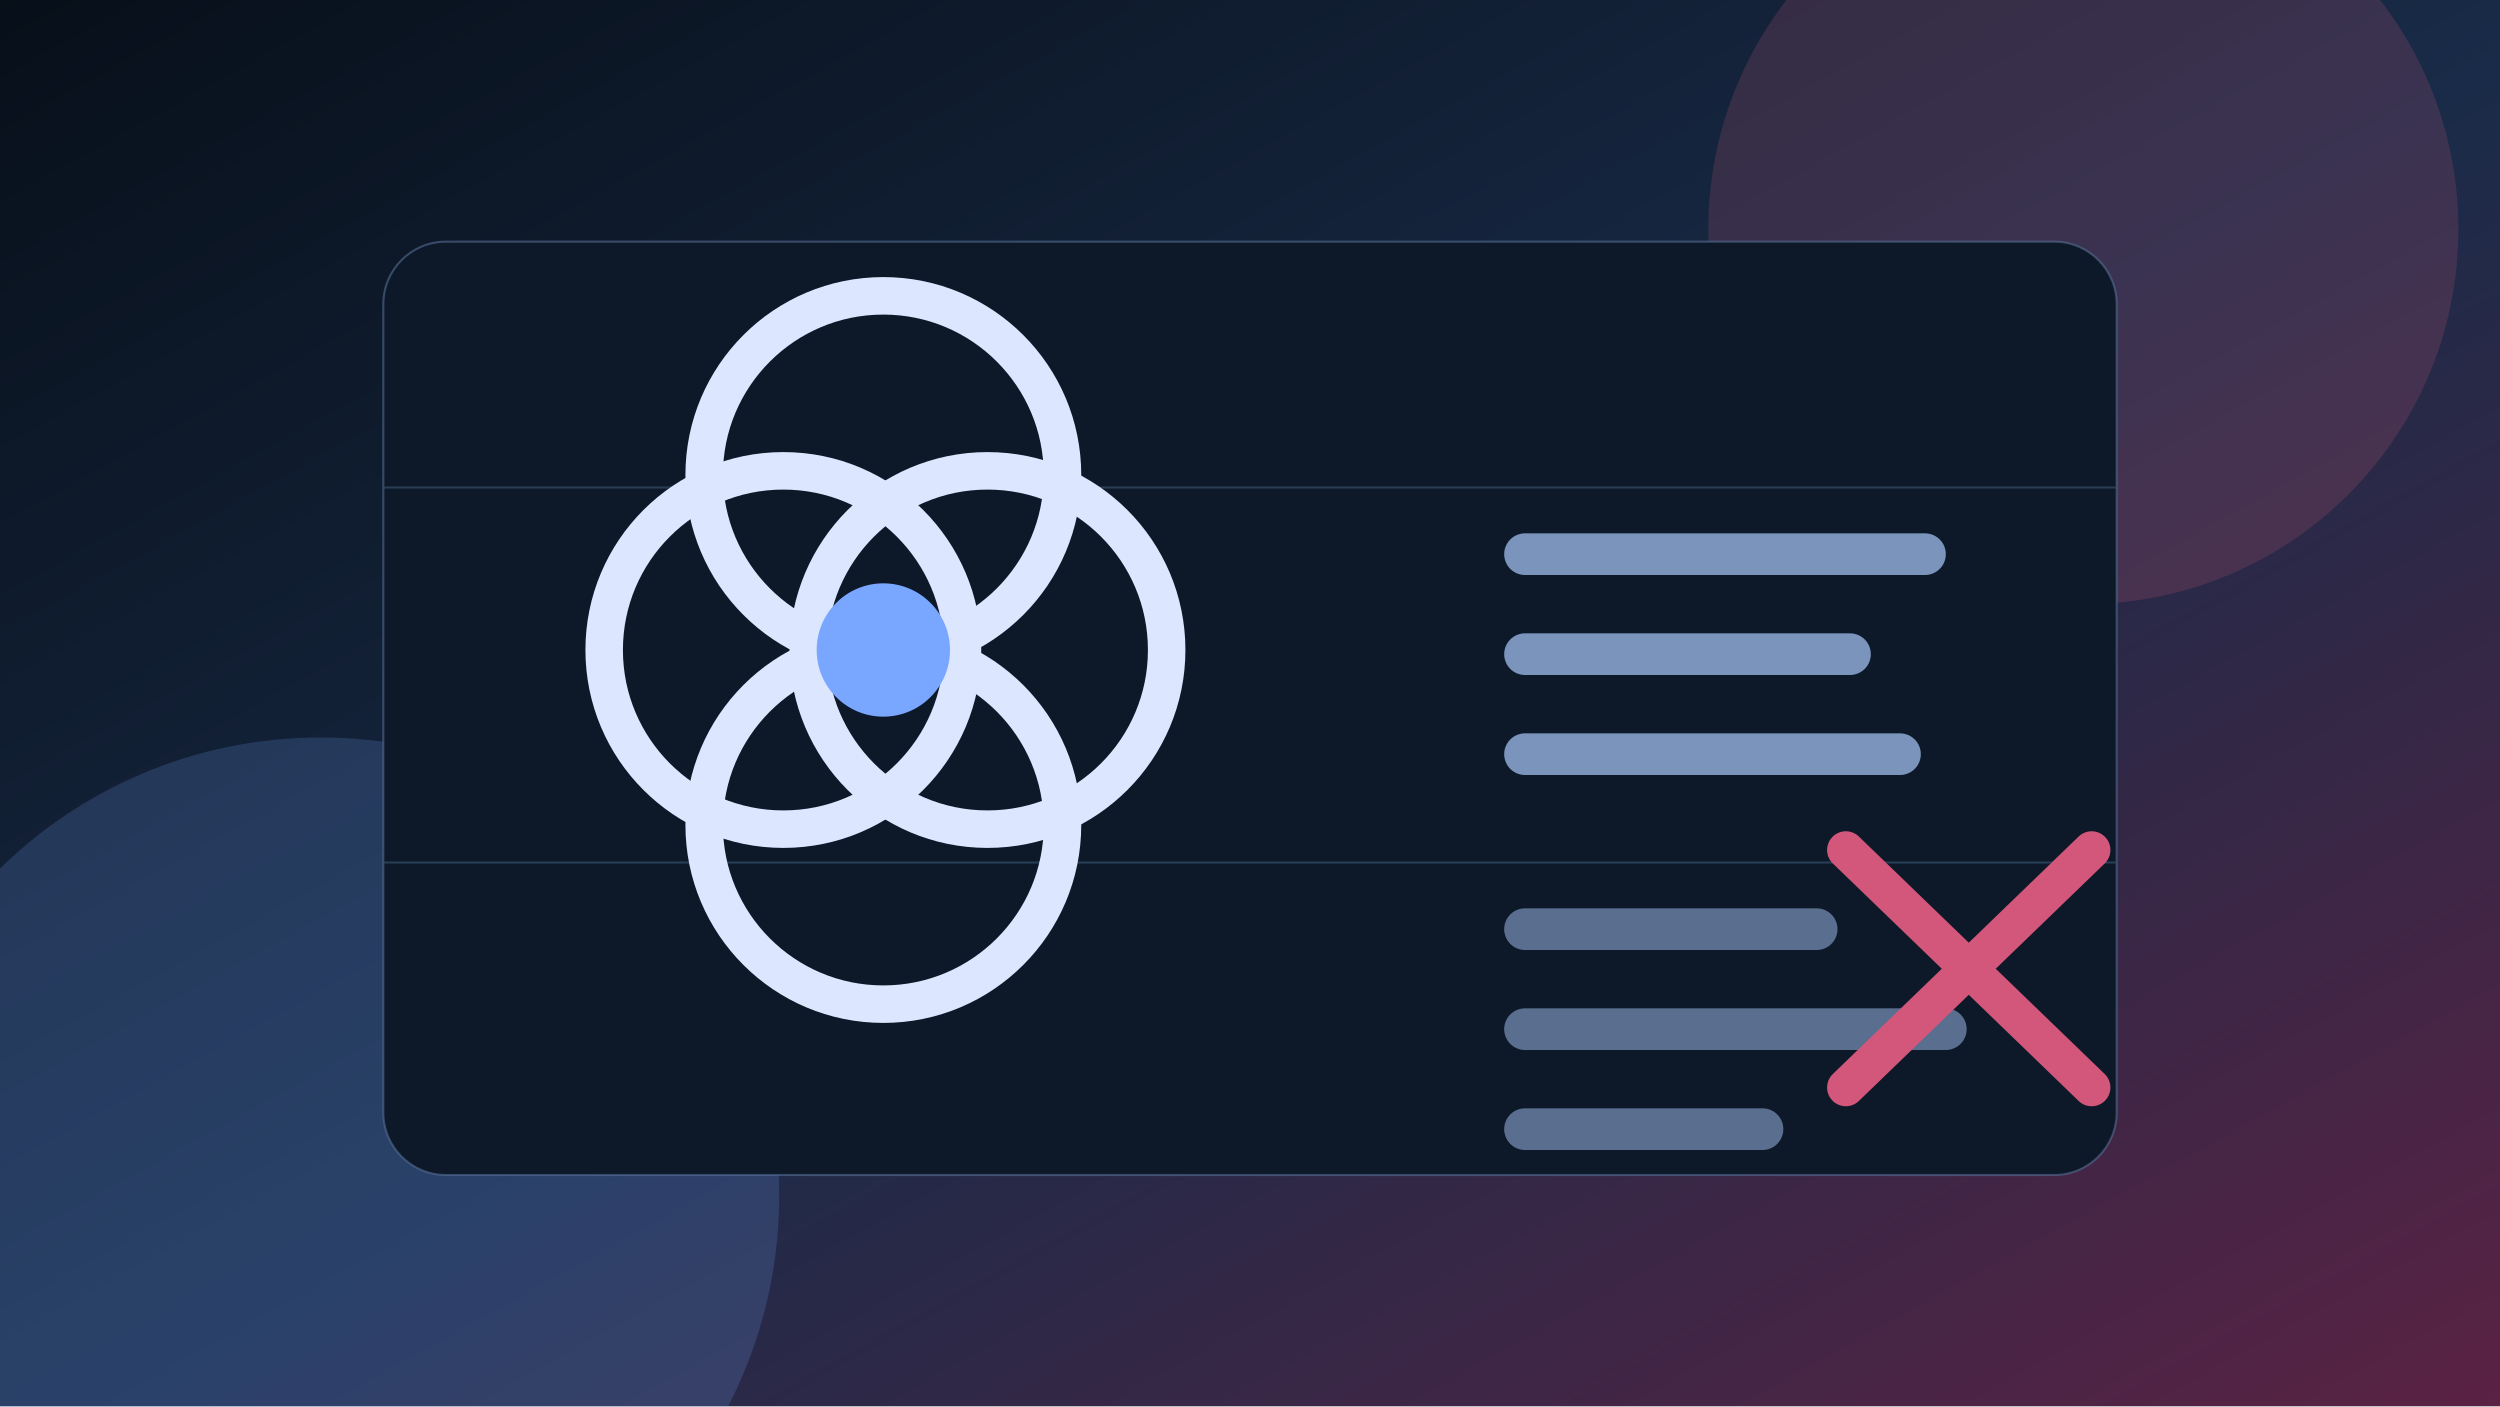
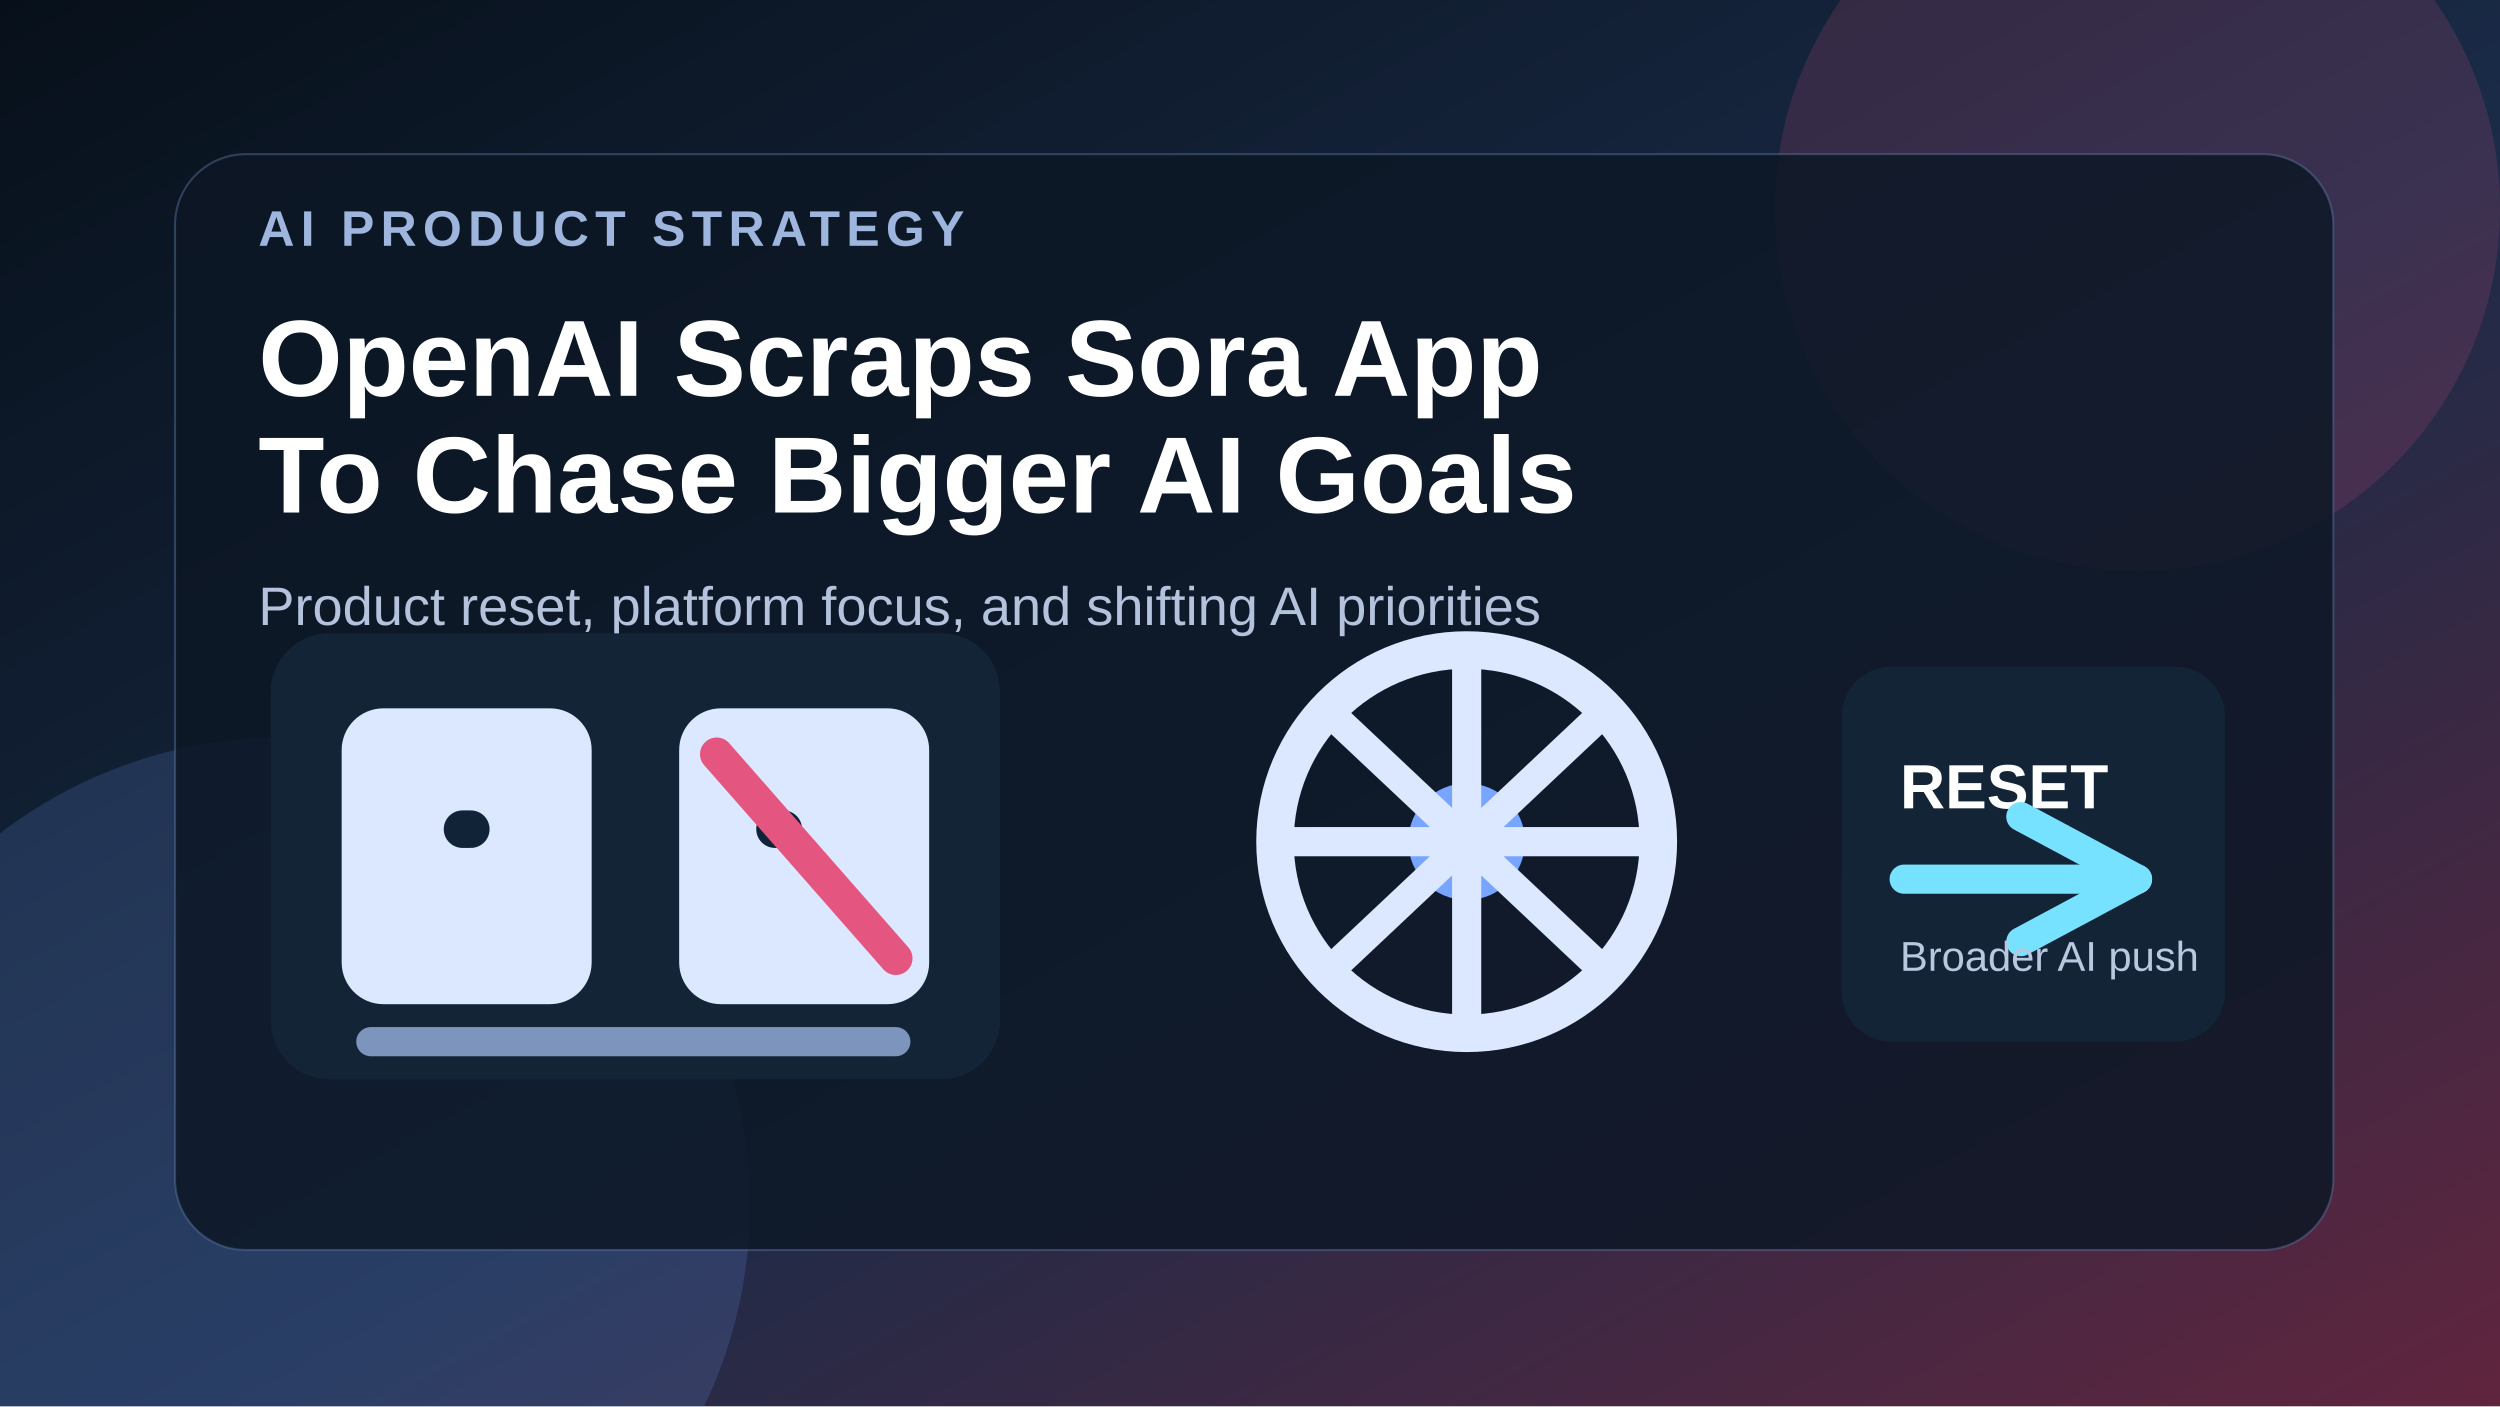
- <svg xmlns="http://www.w3.org/2000/svg" viewBox="0 0 1200 675" role="img" aria-label="AI strategy shift cover">
+ <svg xmlns="http://www.w3.org/2000/svg" viewBox="0 0 1200 675" role="img" aria-label="OpenAI strategy shift cover">
  <defs>
    <linearGradient id="bg" x1="0" y1="0" x2="1" y2="1">
-       <stop offset="0%" stop-color="#070f19" />
-       <stop offset="52%" stop-color="#192b48" />
-       <stop offset="100%" stop-color="#5a2244" />
+       <stop offset="0%" stop-color="#07101a" />
+       <stop offset="54%" stop-color="#1a2b48" />
+       <stop offset="100%" stop-color="#61253e" />
    </linearGradient>
  </defs>
  <rect width="1200" height="675" fill="url(#bg)" />
-   <circle cx="1000" cy="110" r="180" fill="#d2577a" opacity=".18" />
-   <circle cx="154" cy="574" r="220" fill="#75a4ff" opacity=".18" />
-   <g transform="translate(184 116)">
-     <rect x="0" y="0" width="832" height="448" rx="30" fill="#0d1828" stroke="#5a739b" stroke-opacity=".55" />
-     <path d="M0 118h832M0 298h832" stroke="#304861" stroke-opacity=".8" />
-     <g transform="translate(80 84)">
-       <circle cx="112" cy="112" r="86" fill="none" stroke="#dce7ff" stroke-width="18" />
-       <circle cx="210" cy="112" r="86" fill="none" stroke="#dce7ff" stroke-width="18" />
-       <circle cx="160" cy="196" r="86" fill="none" stroke="#dce7ff" stroke-width="18" />
-       <circle cx="160" cy="28" r="86" fill="none" stroke="#dce7ff" stroke-width="18" />
-       <circle cx="160" cy="112" r="32" fill="#79a6ff" />
-     </g>
-     <path d="M548 150h192M548 198h156M548 246h180" stroke="#7a94bb" stroke-width="20" stroke-linecap="round" />
-     <path d="M548 330h140M548 378h202M548 426h114" stroke="#7a94bb" stroke-width="20" stroke-linecap="round" opacity=".7" />
-     <path d="M702 292 820 406" stroke="#d2577a" stroke-width="18" stroke-linecap="round" />
-     <path d="m820 292-118 114" stroke="#d2577a" stroke-width="18" stroke-linecap="round" />
+   <circle cx="1026" cy="100" r="174" fill="#e4567f" opacity=".16" />
+   <circle cx="136" cy="578" r="224" fill="#76a4ff" opacity=".16" />
+   <rect x="84" y="74" width="1036" height="526" rx="34" fill="#0c1725" fill-opacity=".84" stroke="#607da7" stroke-opacity=".42" />
+   <g transform="translate(124 118)">
+     <text x="0" y="0" fill="#9eb6dd" font-family="Arial, sans-serif" font-size="24" font-weight="700" letter-spacing="3">AI PRODUCT STRATEGY</text>
+     <text x="0" y="72" fill="#ffffff" font-family="Arial, sans-serif" font-size="52" font-weight="800">OpenAI Scraps Sora App</text>
+     <text x="0" y="128" fill="#ffffff" font-family="Arial, sans-serif" font-size="52" font-weight="800">To Chase Bigger AI Goals</text>
+     <text x="0" y="182" fill="#b4c2dc" font-family="Arial, sans-serif" font-size="26">Product reset, platform focus, and shifting AI priorities</text>
+   </g>
+   <g transform="translate(130 304)">
+     <rect x="0" y="0" width="350" height="214" rx="28" fill="#132437" />
+     <rect x="34" y="36" width="120" height="142" rx="20" fill="#dce8ff" />
+     <rect x="196" y="36" width="120" height="142" rx="20" fill="#dce8ff" />
+     <path d="M92 94h4M242 94h4" stroke="#102337" stroke-width="18" stroke-linecap="round" />
+     <path d="M48 196h252" stroke="#7d95bc" stroke-width="14" stroke-linecap="round" />
+     <path d="M214 58l86 98" stroke="#e4567f" stroke-width="16" stroke-linecap="round" />
+   </g>
+   <g transform="translate(584 298)">
+     <circle cx="120" cy="106" r="92" fill="none" stroke="#dce8ff" stroke-width="18" />
+     <circle cx="120" cy="106" r="28" fill="#77a5ff" />
+     <path d="M120 14v184M28 106h184M52 42l136 128M52 170 188 42" stroke="#dce8ff" stroke-width="14" stroke-linecap="round" />
+   </g>
+   <g transform="translate(884 320)">
+     <rect x="0" y="0" width="184" height="180" rx="24" fill="#132437" />
+     <text x="28" y="68" fill="#ffffff" font-family="Arial, sans-serif" font-size="30" font-weight="800">RESET</text>
+     <path d="M30 102h112" stroke="#77e2ff" stroke-width="14" stroke-linecap="round" />
+     <path d="M86 72l56 30-56 30" fill="none" stroke="#77e2ff" stroke-width="14" stroke-linecap="round" stroke-linejoin="round" />
+     <text x="28" y="146" fill="#b7c8df" font-family="Arial, sans-serif" font-size="20">Broader AI push</text>
  </g>
</svg>
